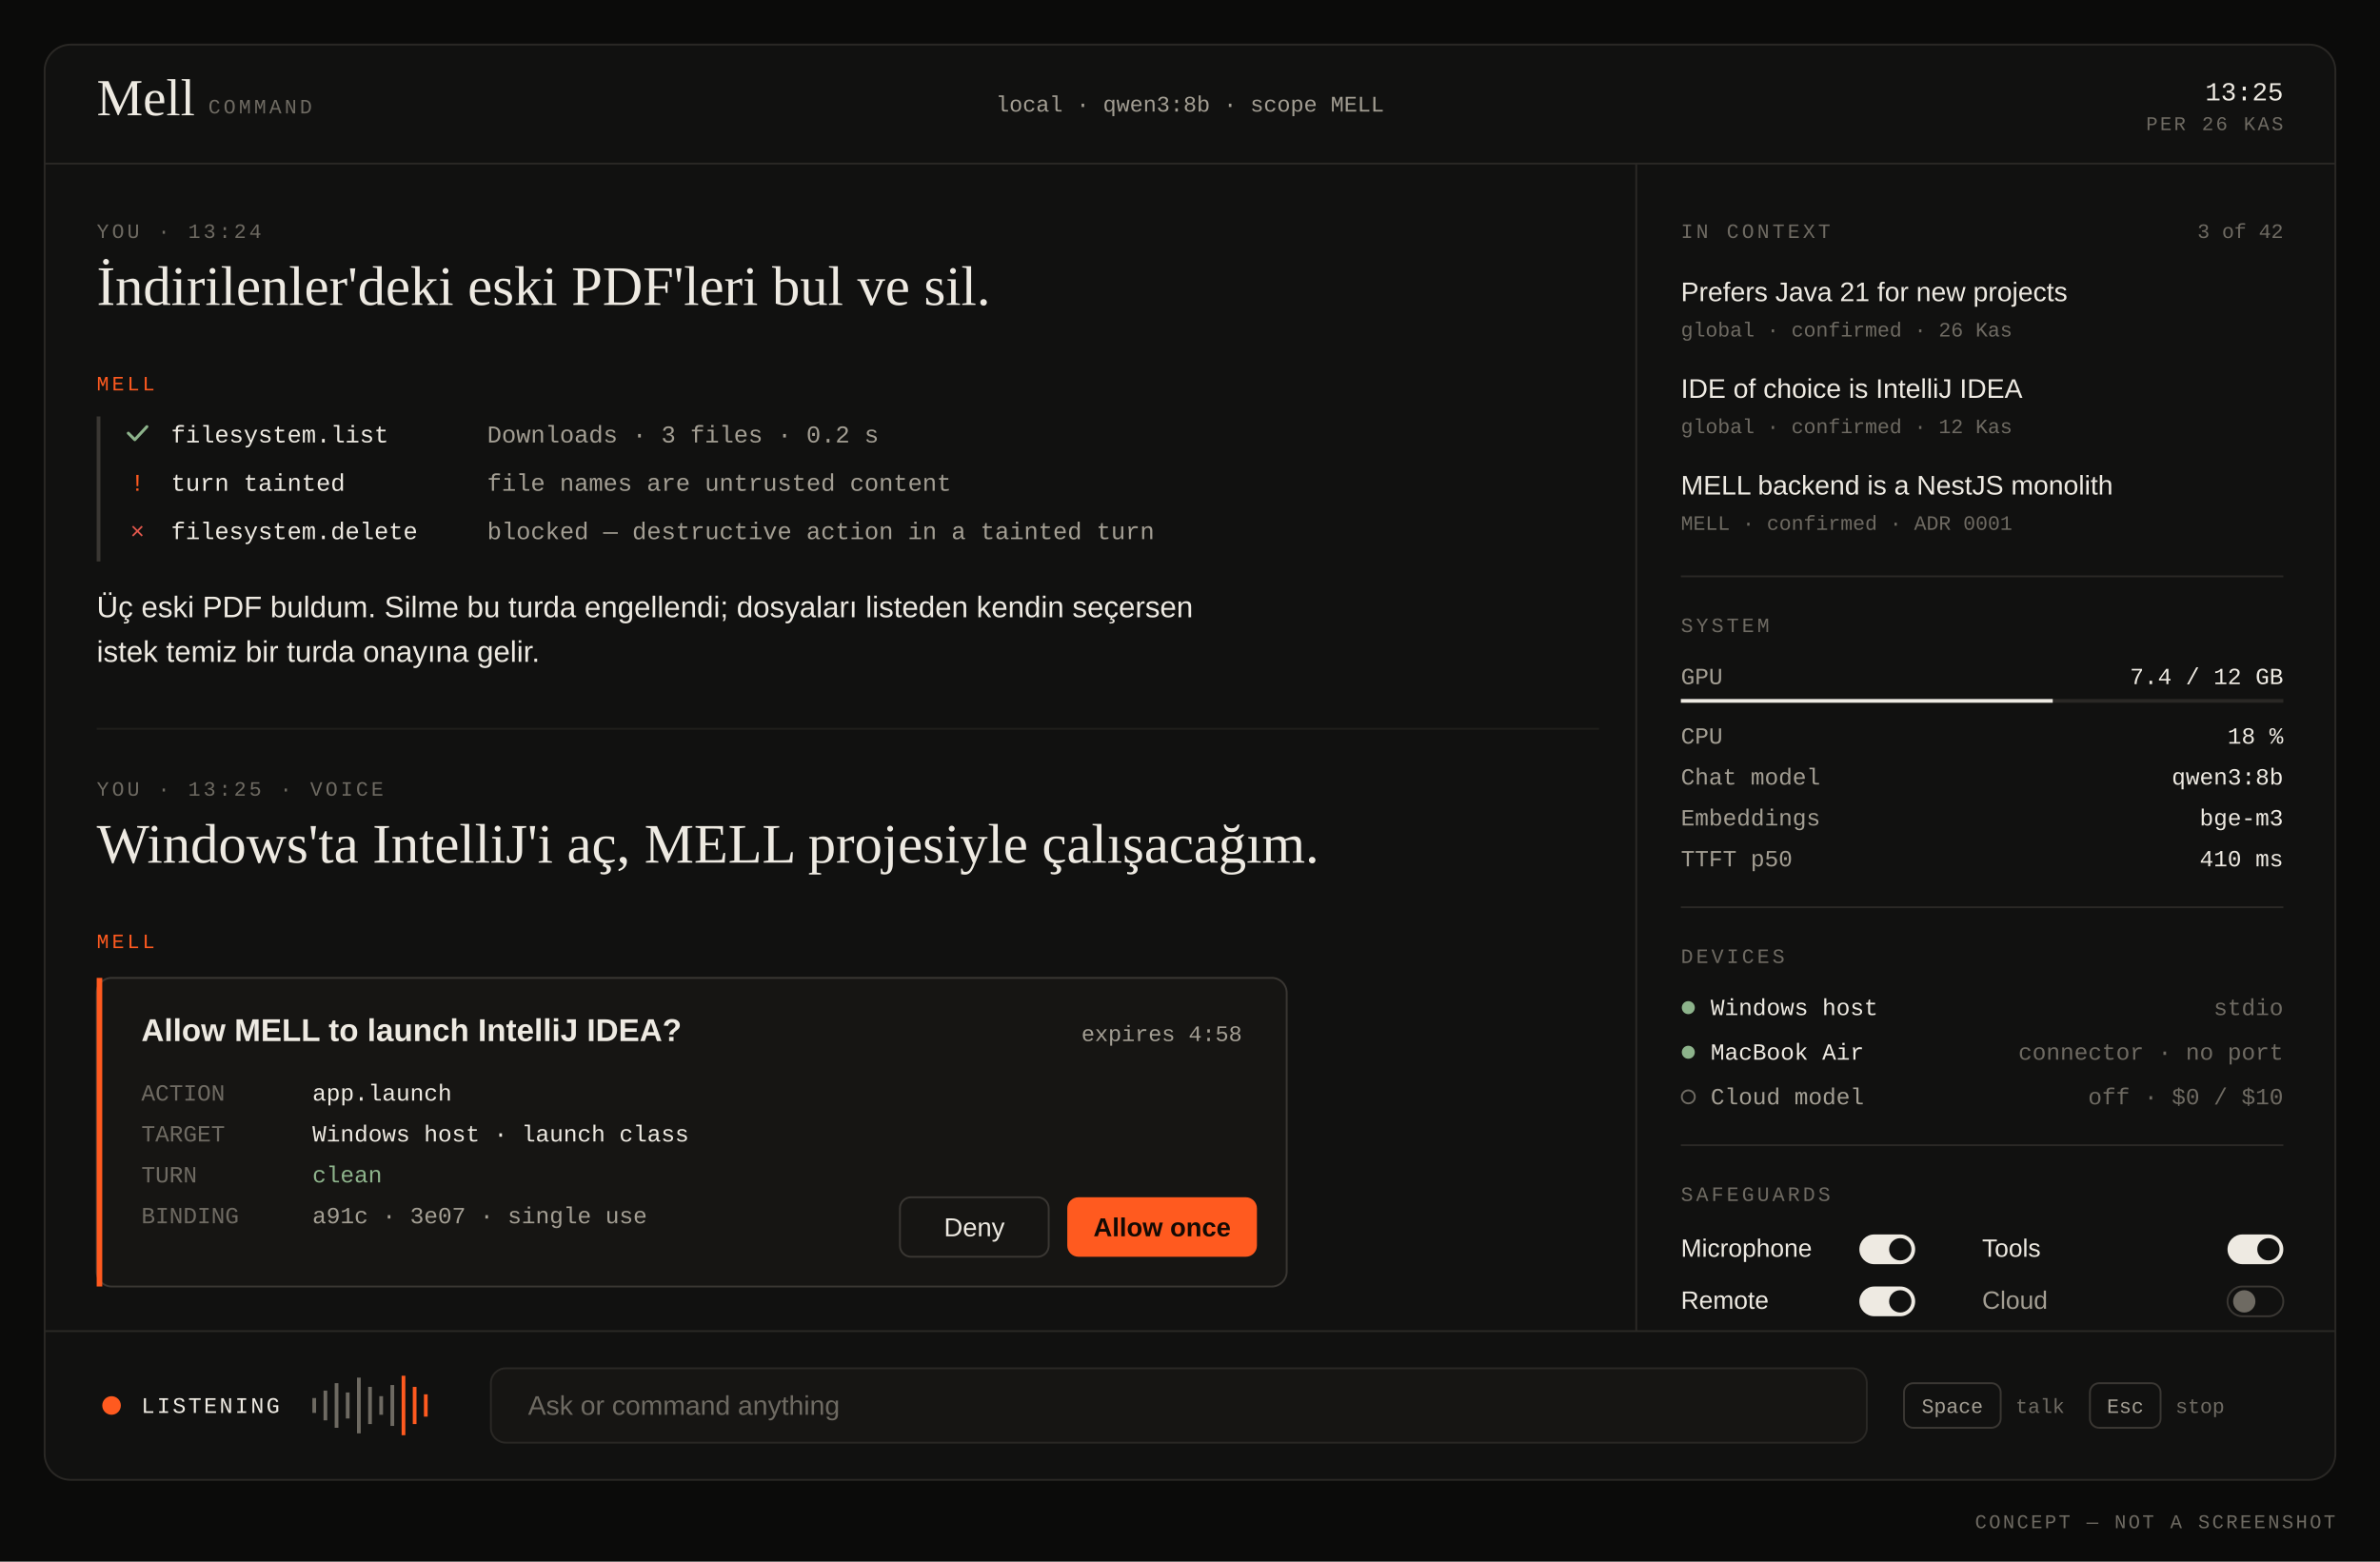
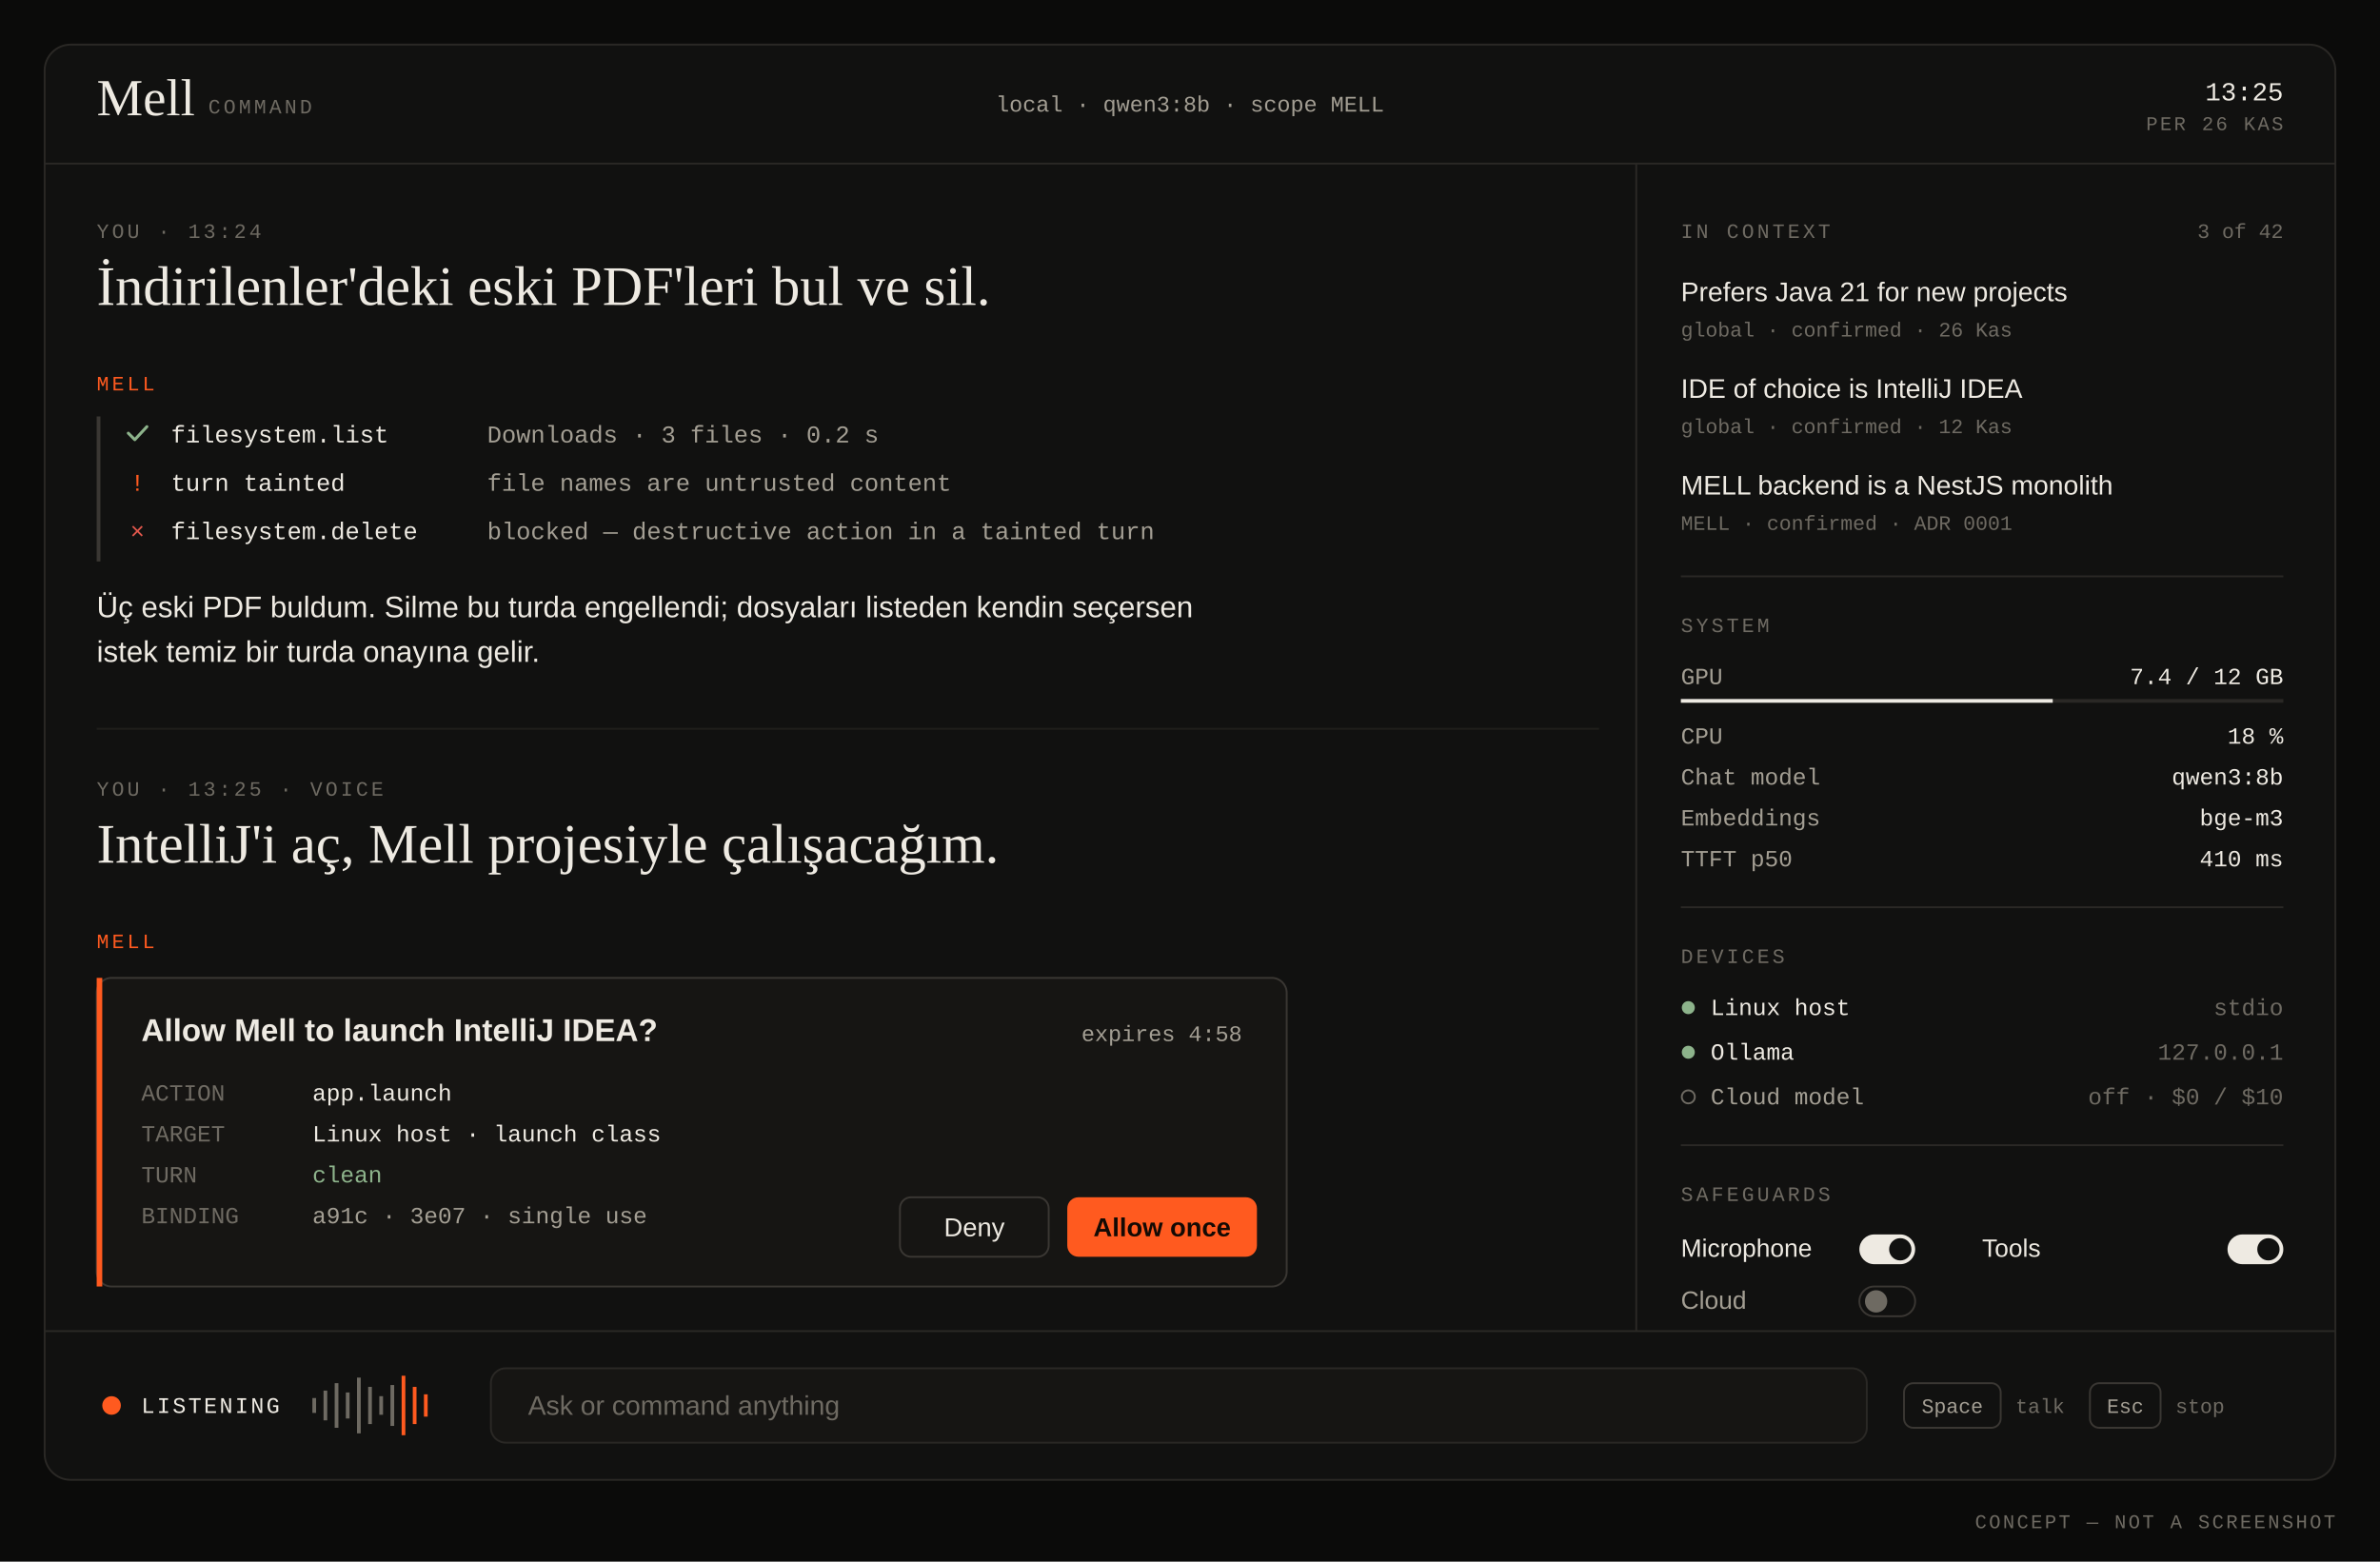
<svg xmlns="http://www.w3.org/2000/svg" width="1280" height="840" viewBox="0 0 1280 840" role="img" aria-labelledby="t d">
  <style>
    .serif { font-family: 'Instrument Serif', Georgia, 'Times New Roman', serif; }
    .sans  { font-family: 'Instrument Sans', 'Segoe UI', 'Helvetica Neue', Arial, sans-serif; }
    .mono  { font-family: 'Geist Mono', 'SF Mono', Consolas, 'Liberation Mono', monospace; }
    .t1 { fill: #EEEAE2; } .t2 { fill: #A39E93; } .t3 { fill: #6E6A62; }
    .acc { fill: #FF5A1F; } .ok { fill: #8DB38B; } .bad { fill: #E2574C; }
    .label { font-size: 11px; letter-spacing: 1.6px; }
  </style>
  <rect width="1280" height="840" fill="#0B0B0A" />
  <rect x="24" y="24" width="1232" height="772" rx="14" fill="#111110" stroke="#2A2825" />
  <text x="52" y="62" class="serif t1" style="font-size:28px">Mell</text>
  <text x="112" y="61" class="mono t3 label">COMMAND</text>
  <text x="640" y="60" text-anchor="middle" class="mono t2" style="font-size:12px">local · qwen3:8b · scope MELL</text>
  <text x="1228" y="54" text-anchor="end" class="mono t1" style="font-size:14px">13:25</text>
  <text x="1228" y="70" text-anchor="end" class="mono t3" style="font-size:10.5px;letter-spacing:1.2px">PER 26 KAS</text>
  <path d="M24 88H1256" stroke="#2A2825" />
  <path d="M880 88V716" stroke="#2A2825" />
  <text x="52" y="128" class="mono t3 label">YOU · 13:24</text>
  <text x="52" y="164" class="serif t1" style="font-size:30px">İndirilenler'deki eski PDF'leri bul ve sil.</text>
  <text x="52" y="210" class="mono label acc">MELL</text>
  <path d="M53 224V302" stroke="#3A3733" stroke-width="2" />
  <g class="mono" style="font-size:13px">
    <path d="M69 233l3.5 3.5 6.5-7" fill="none" stroke="#8DB38B" stroke-width="1.6" stroke-linecap="round" stroke-linejoin="round" />
    <text x="92" y="238" class="t1">filesystem.list</text>
    <text x="262" y="238" class="t2">Downloads · 3 files · 0.2 s</text>
    <text x="70" y="264" class="acc">!</text>
    <text x="92" y="264" class="t1">turn tainted</text>
    <text x="262" y="264" class="t2">file names are untrusted content</text>
    <text x="70" y="290" class="bad">×</text>
    <text x="92" y="290" class="t1">filesystem.delete</text>
    <text x="262" y="290" class="t2">blocked — destructive action in a tainted turn</text>
  </g>
  <text x="52" y="332" class="sans t1" style="font-size:16px">Üç eski PDF buldum. Silme bu turda engellendi; dosyaları listeden kendin seçersen</text>
  <text x="52" y="356" class="sans t1" style="font-size:16px">istek temiz bir turda onayına gelir.</text>
  <path d="M52 392H860" stroke="#1F1E1B" />
  <text x="52" y="428" class="mono t3 label">YOU · 13:25 · VOICE</text>
-   <text x="52" y="464" class="serif t1" style="font-size:30px">Windows'ta IntelliJ'i aç, MELL projesiyle çalışacağım.</text>
+   <text x="52" y="464" class="serif t1" style="font-size:30px">IntelliJ'i aç, Mell projesiyle çalışacağım.</text>
  <text x="52" y="510" class="mono label acc">MELL</text>
  <rect x="52" y="526" width="640" height="166" rx="8" fill="#161513" stroke="#3A3733" />
  <rect x="52" y="526" width="3" height="166" fill="#FF5A1F" />
-   <text x="76" y="560" class="sans t1" style="font-size:17px;font-weight:600">Allow MELL to launch IntelliJ IDEA?</text>
+   <text x="76" y="560" class="sans t1" style="font-size:17px;font-weight:600">Allow Mell to launch IntelliJ IDEA?</text>
  <text x="668" y="560" text-anchor="end" class="mono t2" style="font-size:12px">expires 4:58</text>
  <g class="mono" style="font-size:12.5px">
    <text x="76" y="592" class="t3">ACTION</text>
    <text x="168" y="592" class="t1">app.launch</text>
    <text x="76" y="614" class="t3">TARGET</text>
-     <text x="168" y="614" class="t1">Windows host · launch class</text>
+     <text x="168" y="614" class="t1">Linux host · launch class</text>
    <text x="76" y="636" class="t3">TURN</text>
    <text x="168" y="636" class="ok">clean</text>
    <text x="76" y="658" class="t3">BINDING</text>
    <text x="168" y="658" class="t2">a91c · 3e07 · single use</text>
  </g>
  <rect x="484" y="644" width="80" height="32" rx="6" fill="none" stroke="#3A3733" />
  <text x="524" y="665" text-anchor="middle" class="sans t1" style="font-size:14px;font-weight:500">Deny</text>
  <rect x="574" y="644" width="102" height="32" rx="6" fill="#FF5A1F" />
  <text x="625" y="665" text-anchor="middle" class="sans" style="font-size:14px;font-weight:600;fill:#140A04">Allow once</text>
  <text x="904" y="128" class="mono t3 label">IN CONTEXT</text>
  <text x="1228" y="128" text-anchor="end" class="mono t3" style="font-size:11px">3 of 42</text>
  <g class="sans" style="font-size:14.5px">
    <text x="904" y="162" class="t1">Prefers Java 21 for new projects</text>
    <text x="904" y="181" class="mono t3" style="font-size:11px">global · confirmed · 26 Kas</text>
    <text x="904" y="214" class="t1">IDE of choice is IntelliJ IDEA</text>
    <text x="904" y="233" class="mono t3" style="font-size:11px">global · confirmed · 12 Kas</text>
    <text x="904" y="266" class="t1">MELL backend is a NestJS monolith</text>
    <text x="904" y="285" class="mono t3" style="font-size:11px">MELL · confirmed · ADR 0001</text>
  </g>
  <path d="M904 310H1228" stroke="#2A2825" />
  <text x="904" y="340" class="mono t3 label">SYSTEM</text>
  <g class="mono" style="font-size:12.5px">
    <text x="904" y="368" class="t2">GPU</text>
    <text x="1228" y="368" text-anchor="end" class="t1">7.4 / 12 GB</text>
    <rect x="904" y="376" width="324" height="2" fill="#2A2825" />
    <rect x="904" y="376" width="200" height="2" fill="#EEEAE2" />
    <text x="904" y="400" class="t2">CPU</text>
    <text x="1228" y="400" text-anchor="end" class="t1">18 %</text>
    <text x="904" y="422" class="t2">Chat model</text>
    <text x="1228" y="422" text-anchor="end" class="t1">qwen3:8b</text>
    <text x="904" y="444" class="t2">Embeddings</text>
    <text x="1228" y="444" text-anchor="end" class="t1">bge-m3</text>
    <text x="904" y="466" class="t2">TTFT p50</text>
    <text x="1228" y="466" text-anchor="end" class="t1">410 ms</text>
  </g>
  <path d="M904 488H1228" stroke="#2A2825" />
  <text x="904" y="518" class="mono t3 label">DEVICES</text>
  <g class="mono" style="font-size:12.5px">
    <circle cx="908" cy="542" r="3.5" fill="#8DB38B" />
-     <text x="920" y="546" class="t1">Windows host</text>
+     <text x="920" y="546" class="t1">Linux host</text>
    <text x="1228" y="546" text-anchor="end" class="t3">stdio</text>
    <circle cx="908" cy="566" r="3.5" fill="#8DB38B" />
-     <text x="920" y="570" class="t1">MacBook Air</text>
-     <text x="1228" y="570" text-anchor="end" class="t3">connector · no port</text>
+     <text x="920" y="570" class="t1">Ollama</text>
+     <text x="1228" y="570" text-anchor="end" class="t3">127.0.0.1</text>
    <circle cx="908" cy="590" r="3.5" fill="none" stroke="#6E6A62" />
    <text x="920" y="594" class="t2">Cloud model</text>
    <text x="1228" y="594" text-anchor="end" class="t3">off · $0 / $10</text>
  </g>
  <path d="M904 616H1228" stroke="#2A2825" />
  <text x="904" y="646" class="mono t3 label">SAFEGUARDS</text>
  <g class="sans" style="font-size:13.5px">
    <text x="904" y="676" class="t1">Microphone</text>
    <rect x="1000" y="664" width="30" height="16" rx="8" fill="#EEEAE2" />
    <circle cx="1022" cy="672" r="6" fill="#111110" />
    <text x="1066" y="676" class="t1">Tools</text>
    <rect x="1198" y="664" width="30" height="16" rx="8" fill="#EEEAE2" />
    <circle cx="1220" cy="672" r="6" fill="#111110" />
-     <text x="904" y="704" class="t1">Remote</text>
-     <rect x="1000" y="692" width="30" height="16" rx="8" fill="#EEEAE2" />
-     <circle cx="1022" cy="700" r="6" fill="#111110" />
-     <text x="1066" y="704" class="t2">Cloud</text>
-     <rect x="1198" y="692" width="30" height="16" rx="8" fill="none" stroke="#3A3733" />
-     <circle cx="1207" cy="700" r="6" fill="#6E6A62" />
+     <text x="904" y="704" class="t2">Cloud</text>
+     <rect x="1000" y="692" width="30" height="16" rx="8" fill="none" stroke="#3A3733" />
+     <circle cx="1009" cy="700" r="6" fill="#6E6A62" />
  </g>
  <path d="M24 716H1256" stroke="#2A2825" />
  <circle cx="60" cy="756" r="5" fill="#FF5A1F" />
  <text x="76" y="760" class="mono t1" style="font-size:12px;letter-spacing:1.2px">LISTENING</text>
  <g fill="#6E6A62">
    <rect x="168" y="752" width="2" height="8" />
    <rect x="174" y="748" width="2" height="16" />
    <rect x="180" y="744" width="2" height="24" />
    <rect x="186" y="749" width="2" height="14" />
    <rect x="192" y="741" width="2" height="30" />
    <rect x="198" y="746" width="2" height="20" />
    <rect x="204" y="751" width="2" height="10" />
    <rect x="210" y="745" width="2" height="22" />
  </g>
  <g fill="#FF5A1F">
    <rect x="216" y="740" width="2" height="32" />
    <rect x="222" y="746" width="2" height="20" />
    <rect x="228" y="750" width="2" height="12" />
  </g>
  <rect x="264" y="736" width="740" height="40" rx="8" fill="#161513" stroke="#2A2825" />
  <text x="284" y="761" class="sans t3" style="font-size:14.5px">Ask or command anything</text>
  <g class="mono" style="font-size:11px">
    <rect x="1024" y="744" width="52" height="24" rx="5" fill="none" stroke="#3A3733" />
    <text x="1050" y="760" text-anchor="middle" class="t2">Space</text>
    <text x="1084" y="760" class="t3">talk</text>
    <rect x="1124" y="744" width="38" height="24" rx="5" fill="none" stroke="#3A3733" />
    <text x="1143" y="760" text-anchor="middle" class="t2">Esc</text>
    <text x="1170" y="760" class="t3">stop</text>
  </g>
  <text x="1256" y="822" text-anchor="end" class="mono t3" style="font-size:10.5px;letter-spacing:1.2px">CONCEPT — NOT A SCREENSHOT</text>
</svg>
